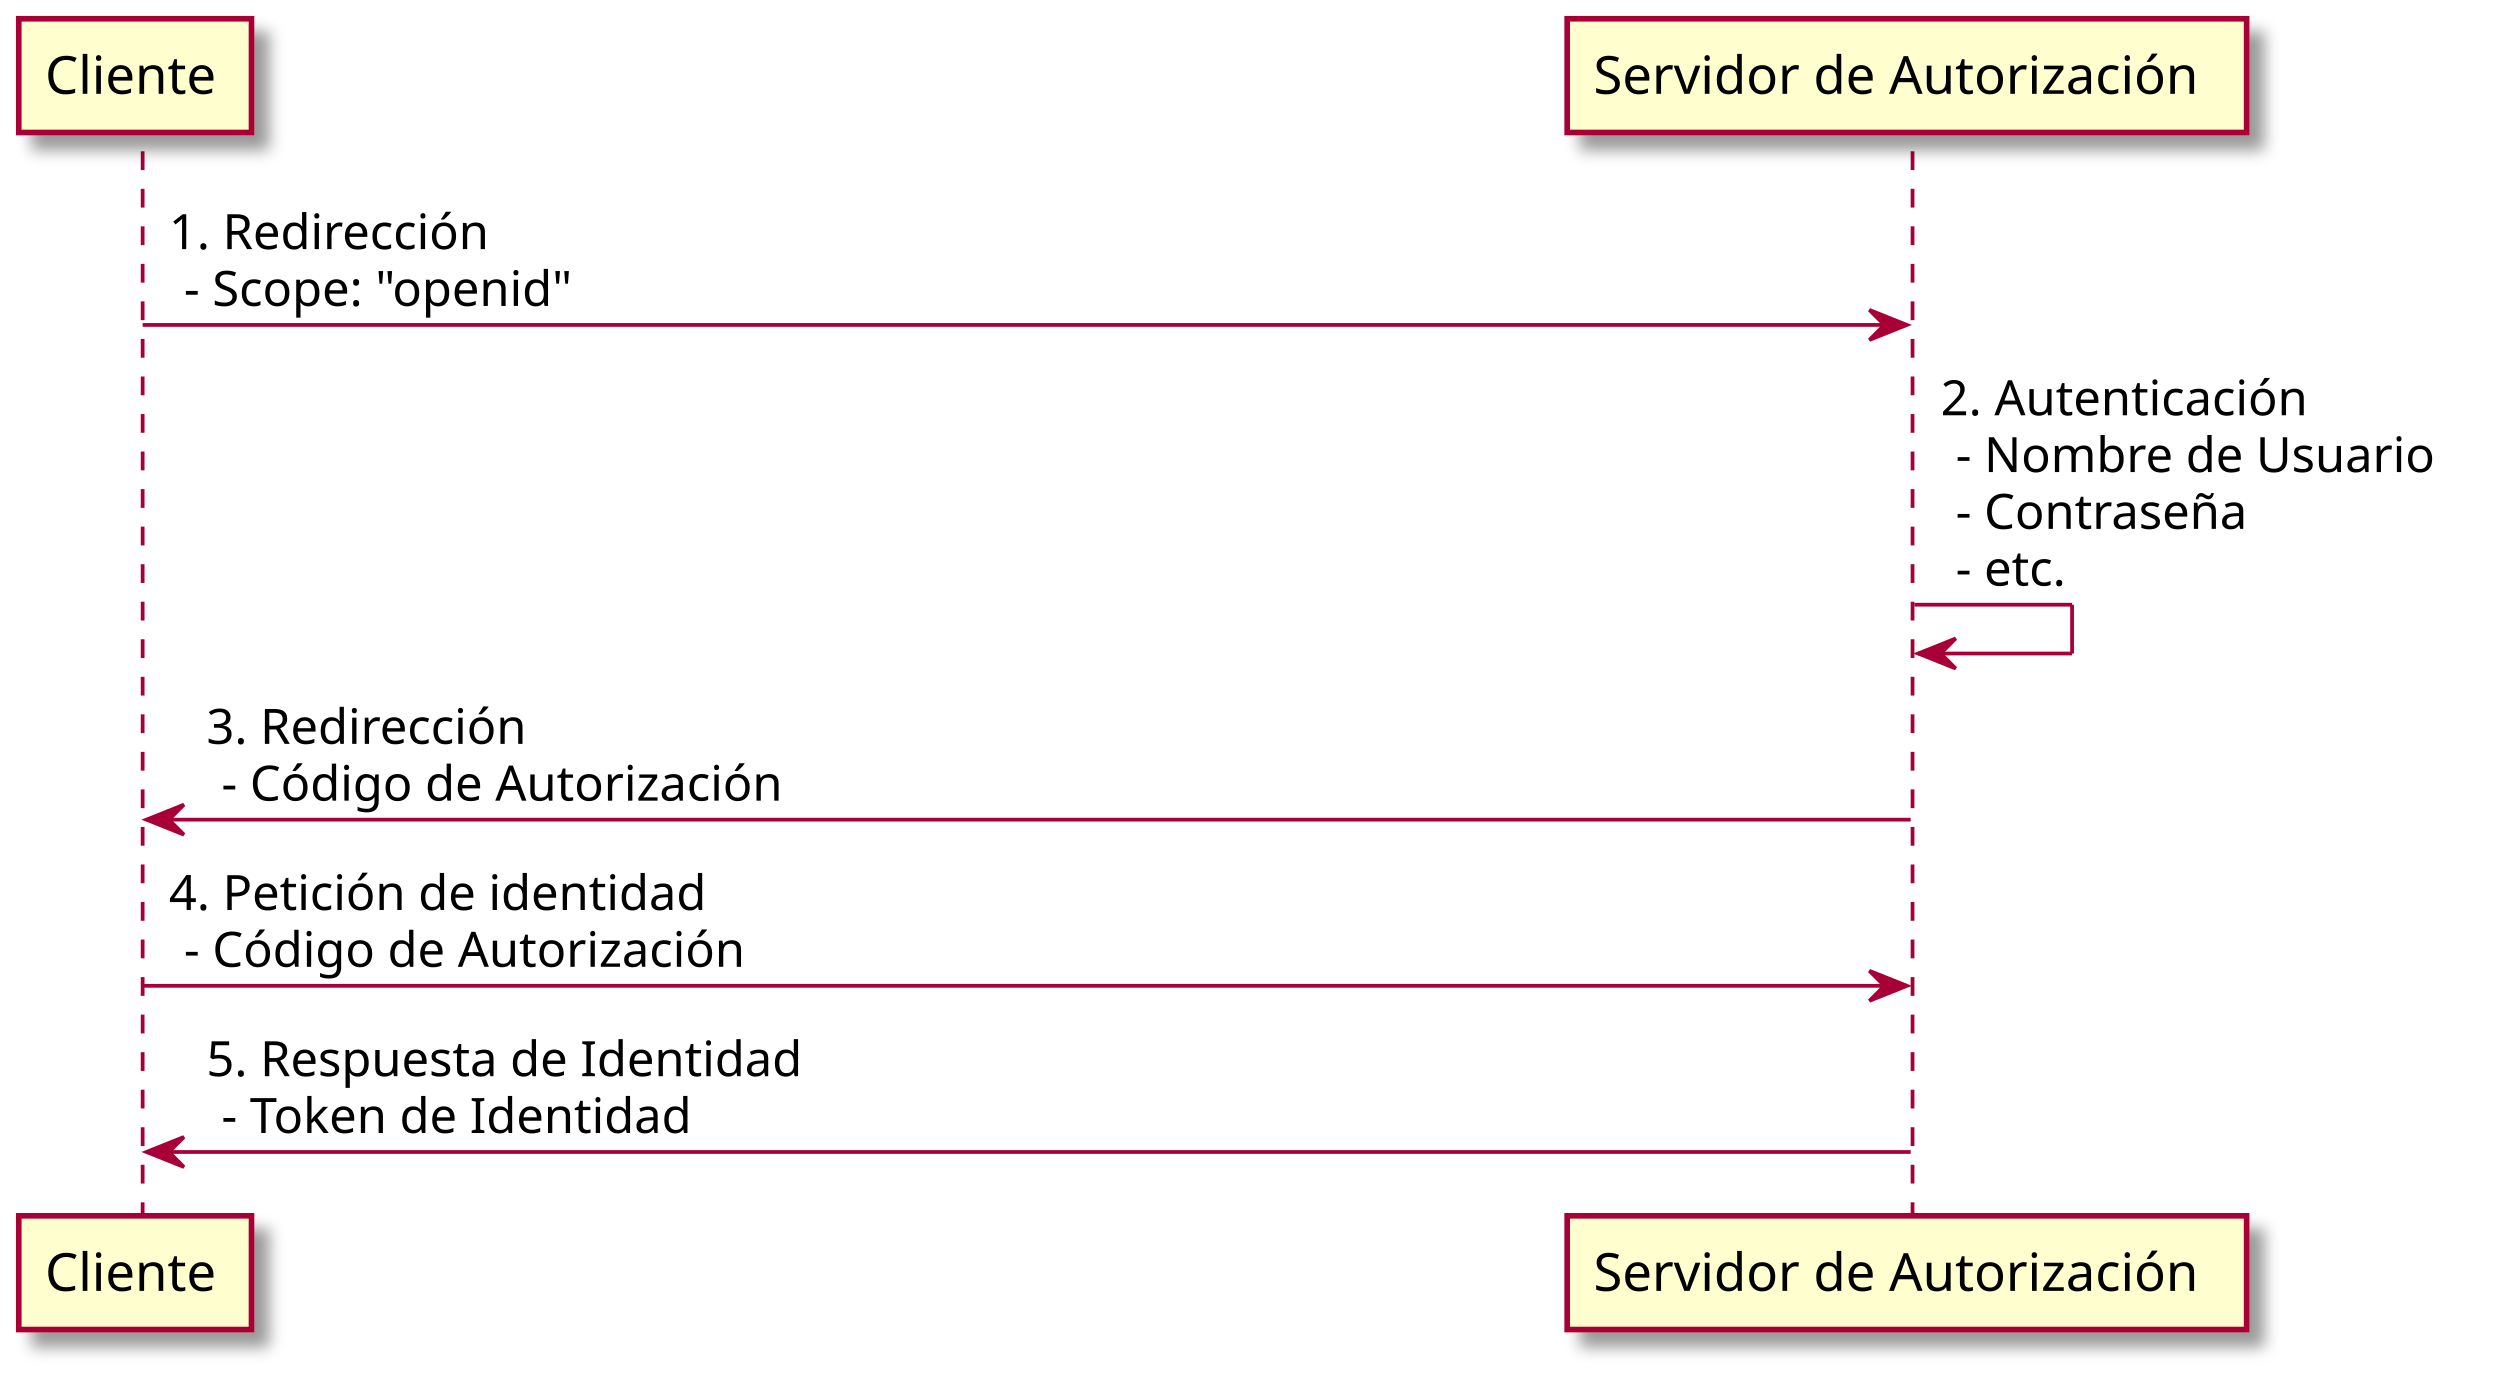
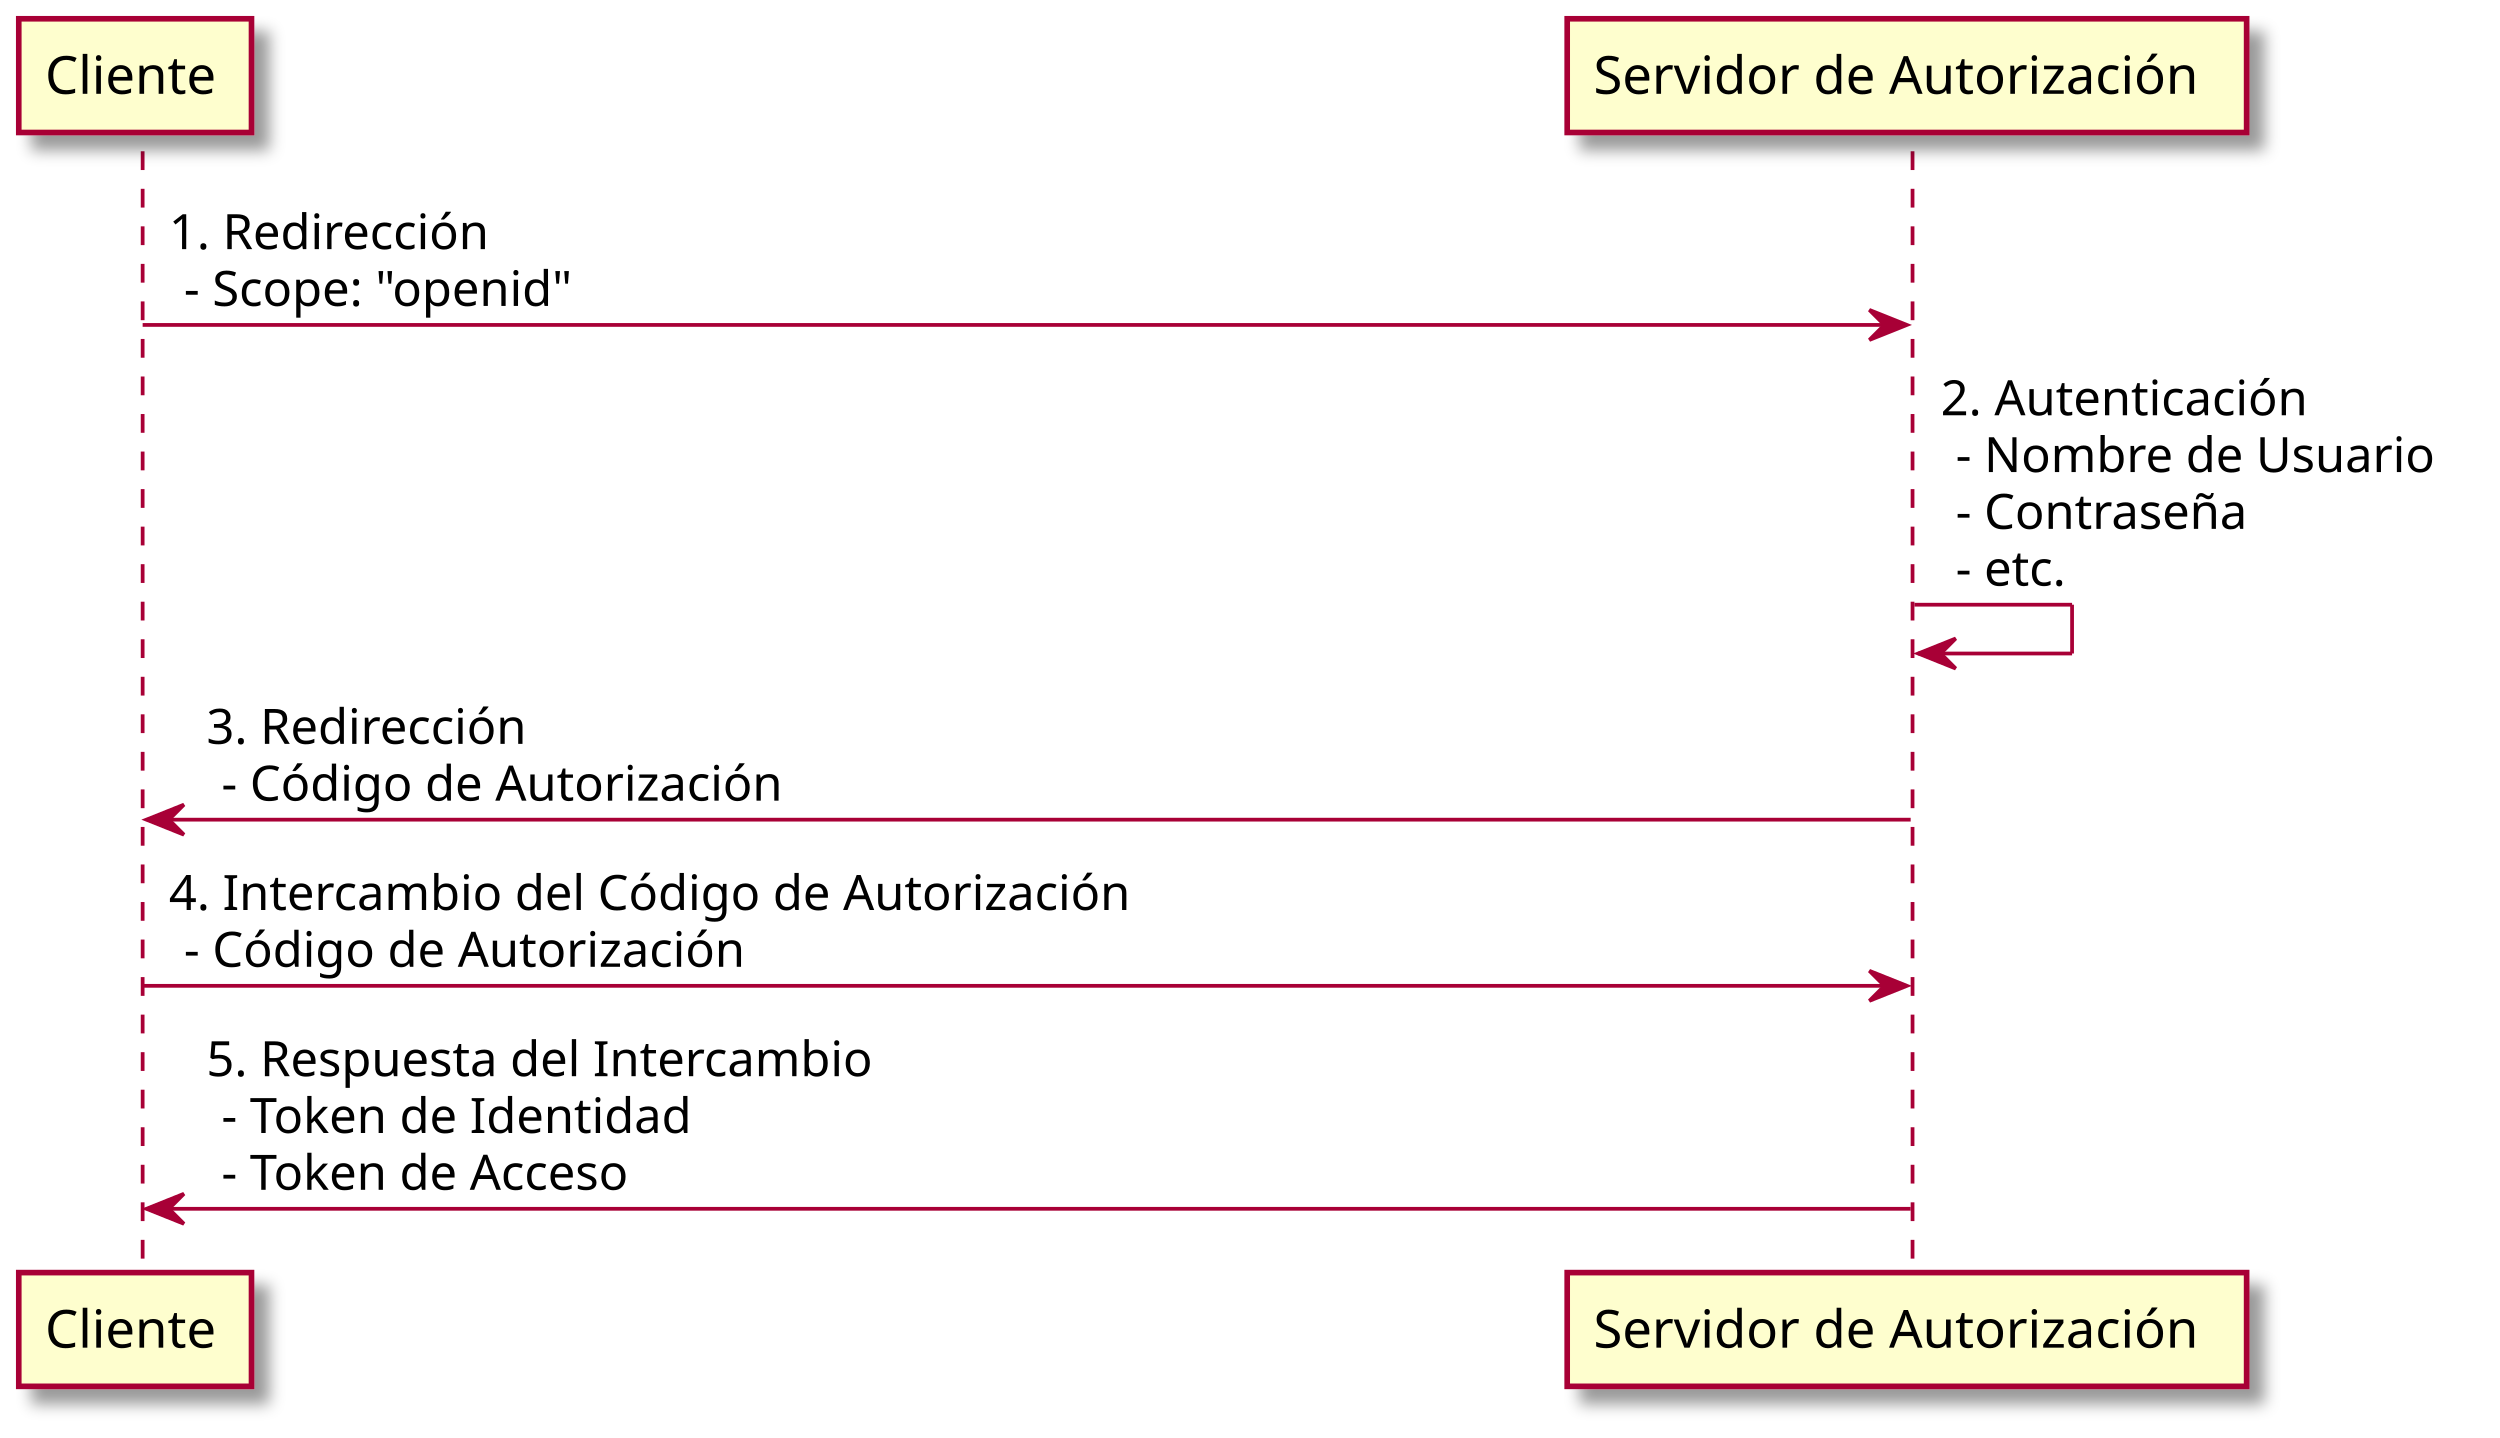
- <svg xmlns="http://www.w3.org/2000/svg" contentScriptType="application/ecmascript" contentStyleType="text/css" height="368px" preserveAspectRatio="none" style="width:666px;height:368px;background:#FFFFFF;" version="1.1" viewBox="0 0 666 368" width="666px" zoomAndPan="magnify">
+ <svg xmlns="http://www.w3.org/2000/svg" contentScriptType="application/ecmascript" contentStyleType="text/css" height="383px" preserveAspectRatio="none" style="width:666px;height:383px;background:#FFFFFF;" version="1.1" viewBox="0 0 666 383" width="666px" zoomAndPan="magnify">
  <defs>
-     <filter height="300%" id="f1vub4ava3h6ug" width="300%" x="-1" y="-1">
+     <filter height="300%" id="f1f83tbi6cownm" width="300%" x="-1" y="-1">
      <feGaussianBlur result="blurOut" stdDeviation="2.0" />
      <feColorMatrix in="blurOut" result="blurOut2" type="matrix" values="0 0 0 0 0 0 0 0 0 0 0 0 0 0 0 0 0 0 .4 0" />
      <feOffset dx="4.0" dy="4.0" in="blurOut2" result="blurOut3" />
      <feBlend in="SourceGraphic" in2="blurOut3" mode="normal" />
    </filter>
  </defs>
  <g>
-     <line style="stroke:#A80036;stroke-width:1.0;stroke-dasharray:5.0,5.0;" x1="38" x2="38" y1="40.297" y2="324.891" />
-     <line style="stroke:#A80036;stroke-width:1.0;stroke-dasharray:5.0,5.0;" x1="509.5" x2="509.5" y1="40.297" y2="324.891" />
-     <rect fill="#FEFECE" filter="url(#f1vub4ava3h6ug)" height="30.297" style="stroke:#A80036;stroke-width:1.5;" width="62" x="5" y="5" />
+     <line style="stroke:#A80036;stroke-width:1.0;stroke-dasharray:5.0,5.0;" x1="38" x2="38" y1="40.297" y2="340.023" />
+     <line style="stroke:#A80036;stroke-width:1.0;stroke-dasharray:5.0,5.0;" x1="509.5" x2="509.5" y1="40.297" y2="340.023" />
+     <rect fill="#FEFECE" filter="url(#f1f83tbi6cownm)" height="30.297" style="stroke:#A80036;stroke-width:1.5;" width="62" x="5" y="5" />
    <text fill="#000000" font-family="sans-serif" font-size="14" lengthAdjust="spacing" textLength="48" x="12" y="24.995">Cliente</text>
-     <rect fill="#FEFECE" filter="url(#f1vub4ava3h6ug)" height="30.297" style="stroke:#A80036;stroke-width:1.5;" width="62" x="5" y="323.891" />
-     <text fill="#000000" font-family="sans-serif" font-size="14" lengthAdjust="spacing" textLength="48" x="12" y="343.886">Cliente</text>
-     <rect fill="#FEFECE" filter="url(#f1vub4ava3h6ug)" height="30.297" style="stroke:#A80036;stroke-width:1.5;" width="181" x="417.5" y="5" />
+     <rect fill="#FEFECE" filter="url(#f1f83tbi6cownm)" height="30.297" style="stroke:#A80036;stroke-width:1.5;" width="62" x="5" y="339.023" />
+     <text fill="#000000" font-family="sans-serif" font-size="14" lengthAdjust="spacing" textLength="48" x="12" y="359.019">Cliente</text>
+     <rect fill="#FEFECE" filter="url(#f1f83tbi6cownm)" height="30.297" style="stroke:#A80036;stroke-width:1.5;" width="181" x="417.5" y="5" />
    <text fill="#000000" font-family="sans-serif" font-size="14" lengthAdjust="spacing" textLength="167" x="424.5" y="24.995">Servidor de Autorización</text>
-     <rect fill="#FEFECE" filter="url(#f1vub4ava3h6ug)" height="30.297" style="stroke:#A80036;stroke-width:1.5;" width="181" x="417.5" y="323.891" />
-     <text fill="#000000" font-family="sans-serif" font-size="14" lengthAdjust="spacing" textLength="167" x="424.5" y="343.886">Servidor de Autorización</text>
+     <rect fill="#FEFECE" filter="url(#f1f83tbi6cownm)" height="30.297" style="stroke:#A80036;stroke-width:1.5;" width="181" x="417.5" y="339.023" />
+     <text fill="#000000" font-family="sans-serif" font-size="14" lengthAdjust="spacing" textLength="167" x="424.5" y="359.019">Servidor de Autorización</text>
    <polygon fill="#A80036" points="498,82.562,508,86.562,498,90.562,502,86.562" style="stroke:#A80036;stroke-width:1.0;" />
    <line style="stroke:#A80036;stroke-width:1.0;" x1="38" x2="504" y1="86.562" y2="86.562" />
    <text fill="#000000" font-family="sans-serif" font-size="13" lengthAdjust="spacing" textLength="89" x="45" y="66.364">1. Redirección</text>
    <text fill="#000000" font-family="sans-serif" font-size="13" lengthAdjust="spacing" textLength="110" x="49" y="81.497">- Scope: "openid"</text>
    <line style="stroke:#A80036;stroke-width:1.0;" x1="510" x2="552" y1="161.094" y2="161.094" />
    <line style="stroke:#A80036;stroke-width:1.0;" x1="552" x2="552" y1="161.094" y2="174.094" />
    <line style="stroke:#A80036;stroke-width:1.0;" x1="511" x2="552" y1="174.094" y2="174.094" />
    <polygon fill="#A80036" points="521,170.094,511,174.094,521,178.094,517,174.094" style="stroke:#A80036;stroke-width:1.0;" />
    <text fill="#000000" font-family="sans-serif" font-size="13" lengthAdjust="spacing" textLength="103" x="517" y="110.629">2. Autenticación</text>
    <text fill="#000000" font-family="sans-serif" font-size="13" lengthAdjust="spacing" textLength="134" x="521" y="125.762">- Nombre de Usuario</text>
    <text fill="#000000" font-family="sans-serif" font-size="13" lengthAdjust="spacing" textLength="83" x="521" y="140.895">- Contraseña</text>
    <text fill="#000000" font-family="sans-serif" font-size="13" lengthAdjust="spacing" textLength="33" x="521" y="156.028">- etc.</text>
    <polygon fill="#A80036" points="49,214.359,39,218.359,49,222.359,45,218.359" style="stroke:#A80036;stroke-width:1.0;" />
    <line style="stroke:#A80036;stroke-width:1.0;" x1="43" x2="509" y1="218.359" y2="218.359" />
    <text fill="#000000" font-family="sans-serif" font-size="13" lengthAdjust="spacing" textLength="89" x="55" y="198.161">3. Redirección</text>
    <text fill="#000000" font-family="sans-serif" font-size="13" lengthAdjust="spacing" textLength="156" x="59" y="213.293">- Código de Autorización</text>
    <polygon fill="#A80036" points="498,258.625,508,262.625,498,266.625,502,262.625" style="stroke:#A80036;stroke-width:1.0;" />
    <line style="stroke:#A80036;stroke-width:1.0;" x1="38" x2="504" y1="262.625" y2="262.625" />
-     <text fill="#000000" font-family="sans-serif" font-size="13" lengthAdjust="spacing" textLength="149" x="45" y="242.426">4. Petición de identidad</text>
+     <text fill="#000000" font-family="sans-serif" font-size="13" lengthAdjust="spacing" textLength="266" x="45" y="242.426">4. Intercambio del Código de Autorización</text>
    <text fill="#000000" font-family="sans-serif" font-size="13" lengthAdjust="spacing" textLength="156" x="49" y="257.559">- Código de Autorización</text>
-     <polygon fill="#A80036" points="49,302.891,39,306.891,49,310.891,45,306.891" style="stroke:#A80036;stroke-width:1.0;" />
-     <line style="stroke:#A80036;stroke-width:1.0;" x1="43" x2="509" y1="306.891" y2="306.891" />
-     <text fill="#000000" font-family="sans-serif" font-size="13" lengthAdjust="spacing" textLength="166" x="55" y="286.692">5. Respuesta de Identidad</text>
+     <polygon fill="#A80036" points="49,318.023,39,322.023,49,326.023,45,322.023" style="stroke:#A80036;stroke-width:1.0;" />
+     <line style="stroke:#A80036;stroke-width:1.0;" x1="43" x2="509" y1="322.023" y2="322.023" />
+     <text fill="#000000" font-family="sans-serif" font-size="13" lengthAdjust="spacing" textLength="186" x="55" y="286.692">5. Respuesta del Intercambio</text>
    <text fill="#000000" font-family="sans-serif" font-size="13" lengthAdjust="spacing" textLength="130" x="59" y="301.825">- Token de Identidad</text>
+     <text fill="#000000" font-family="sans-serif" font-size="13" lengthAdjust="spacing" textLength="117" x="59" y="316.957">- Token de Acceso</text>
  </g>
</svg>
